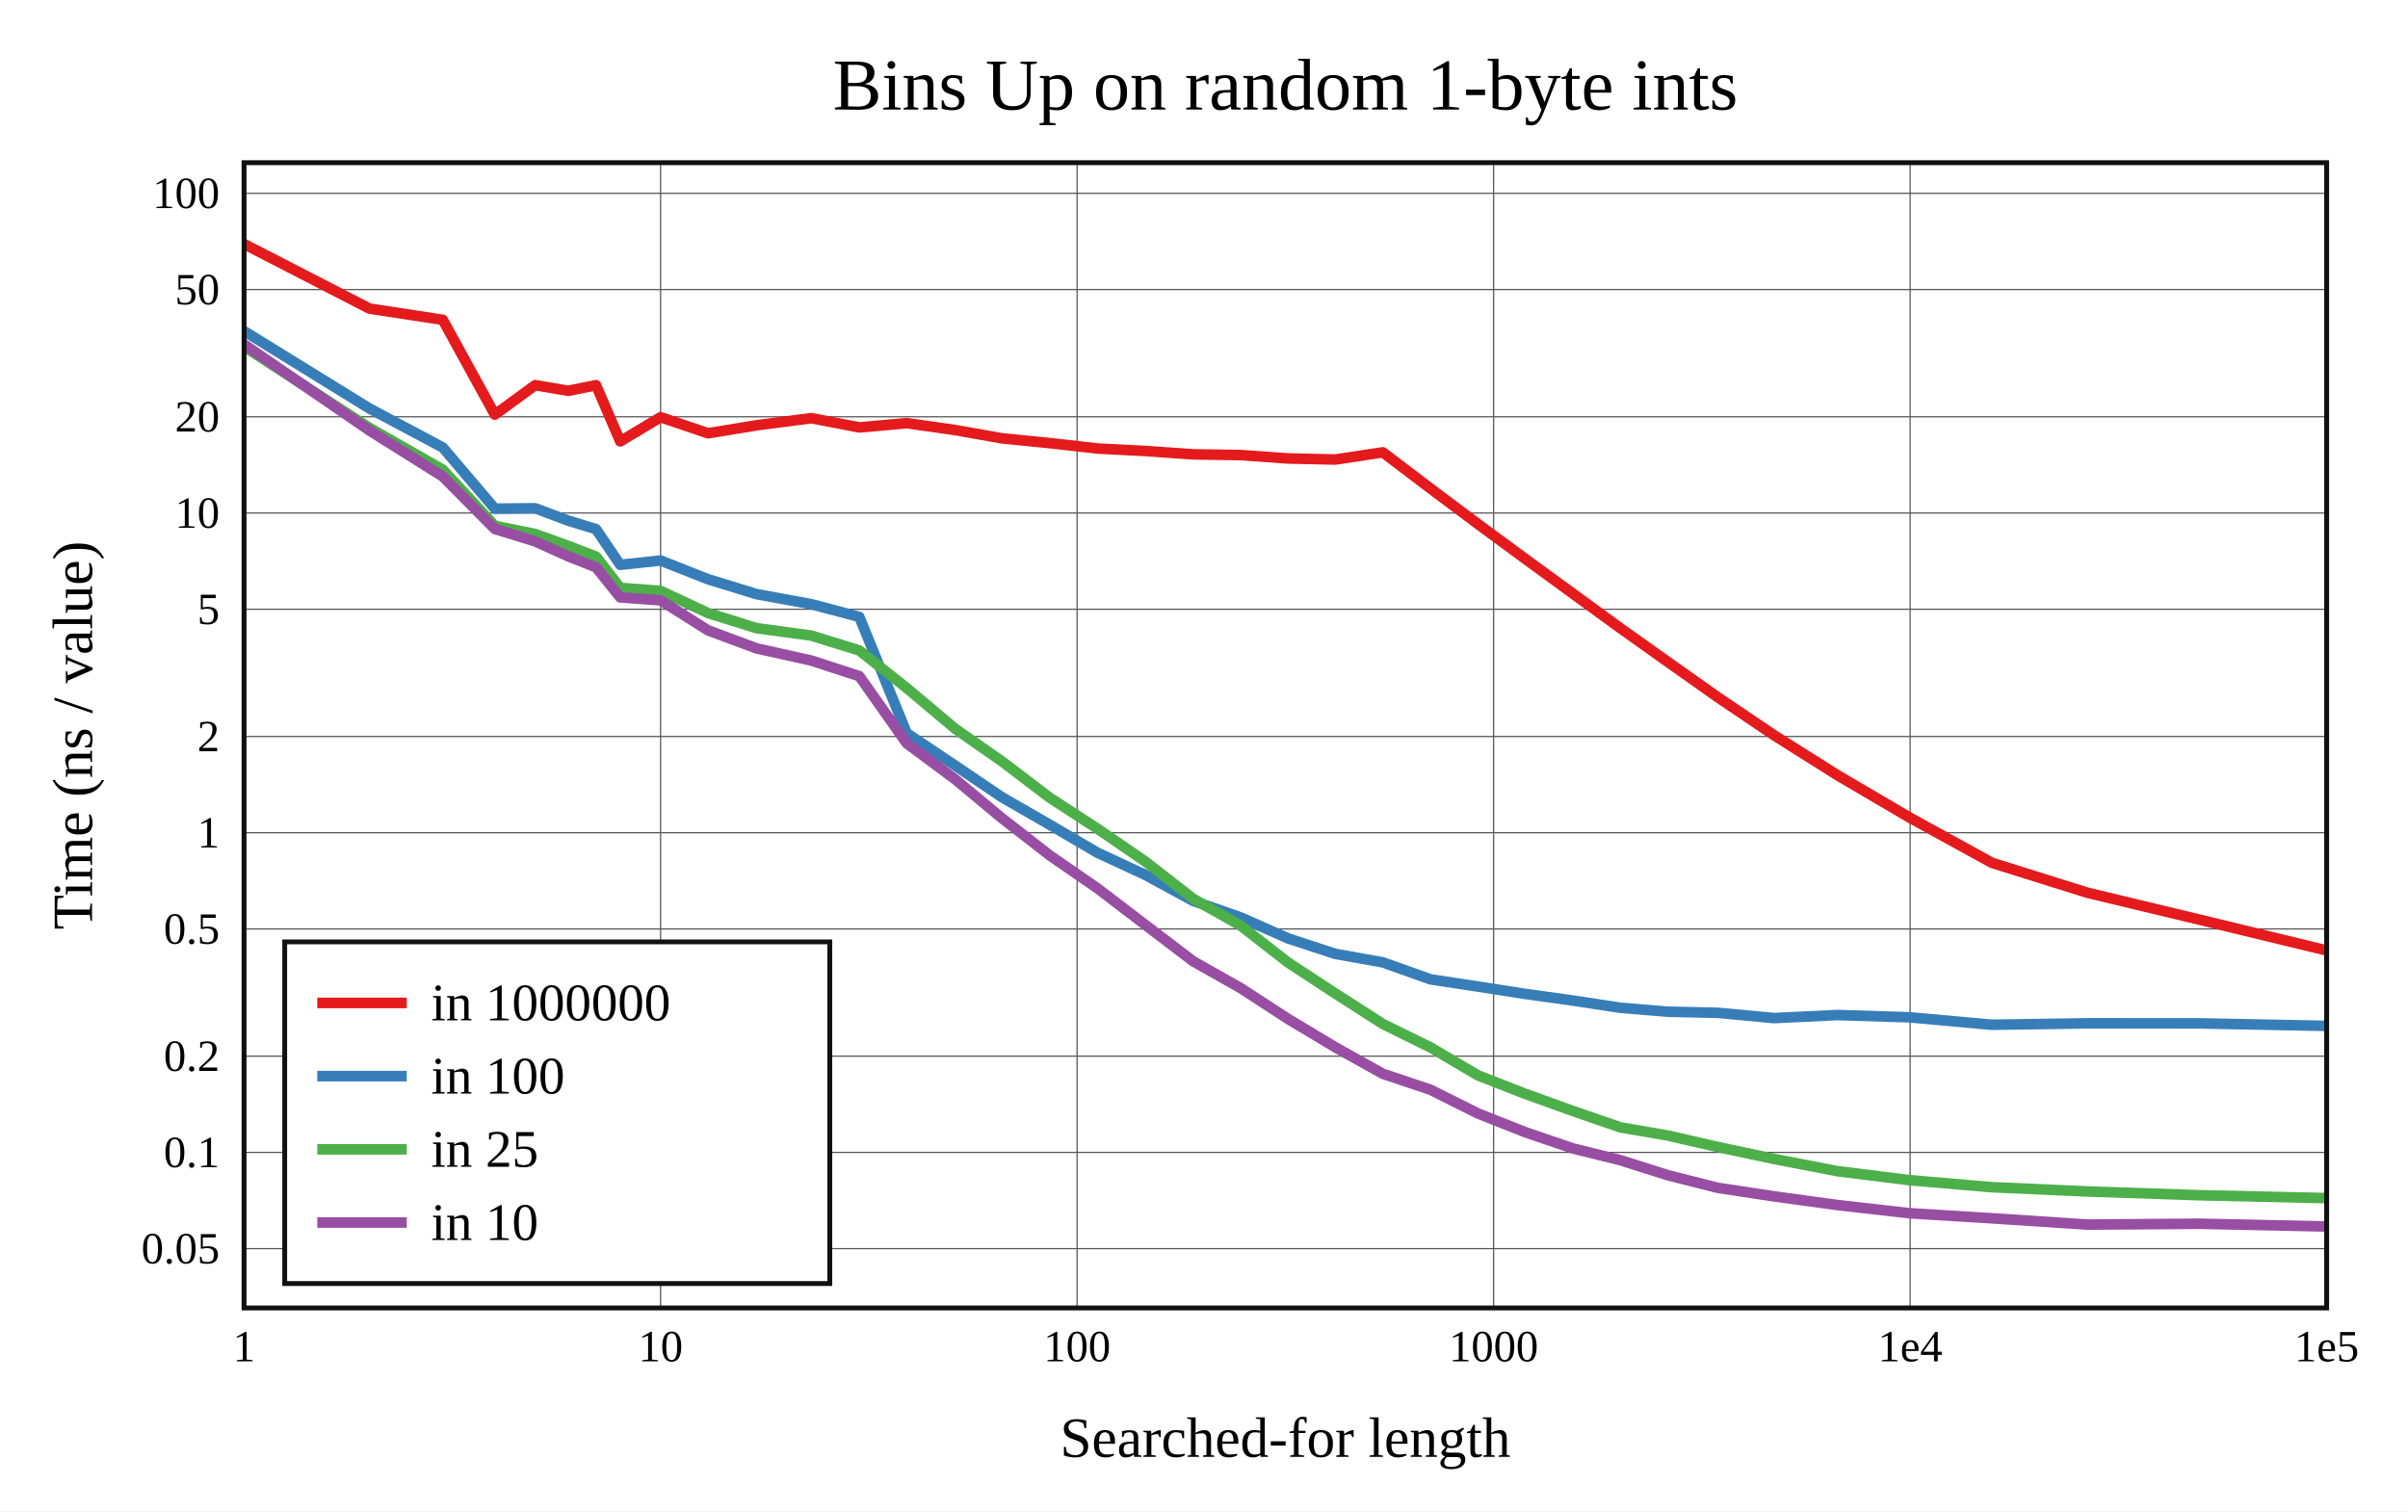
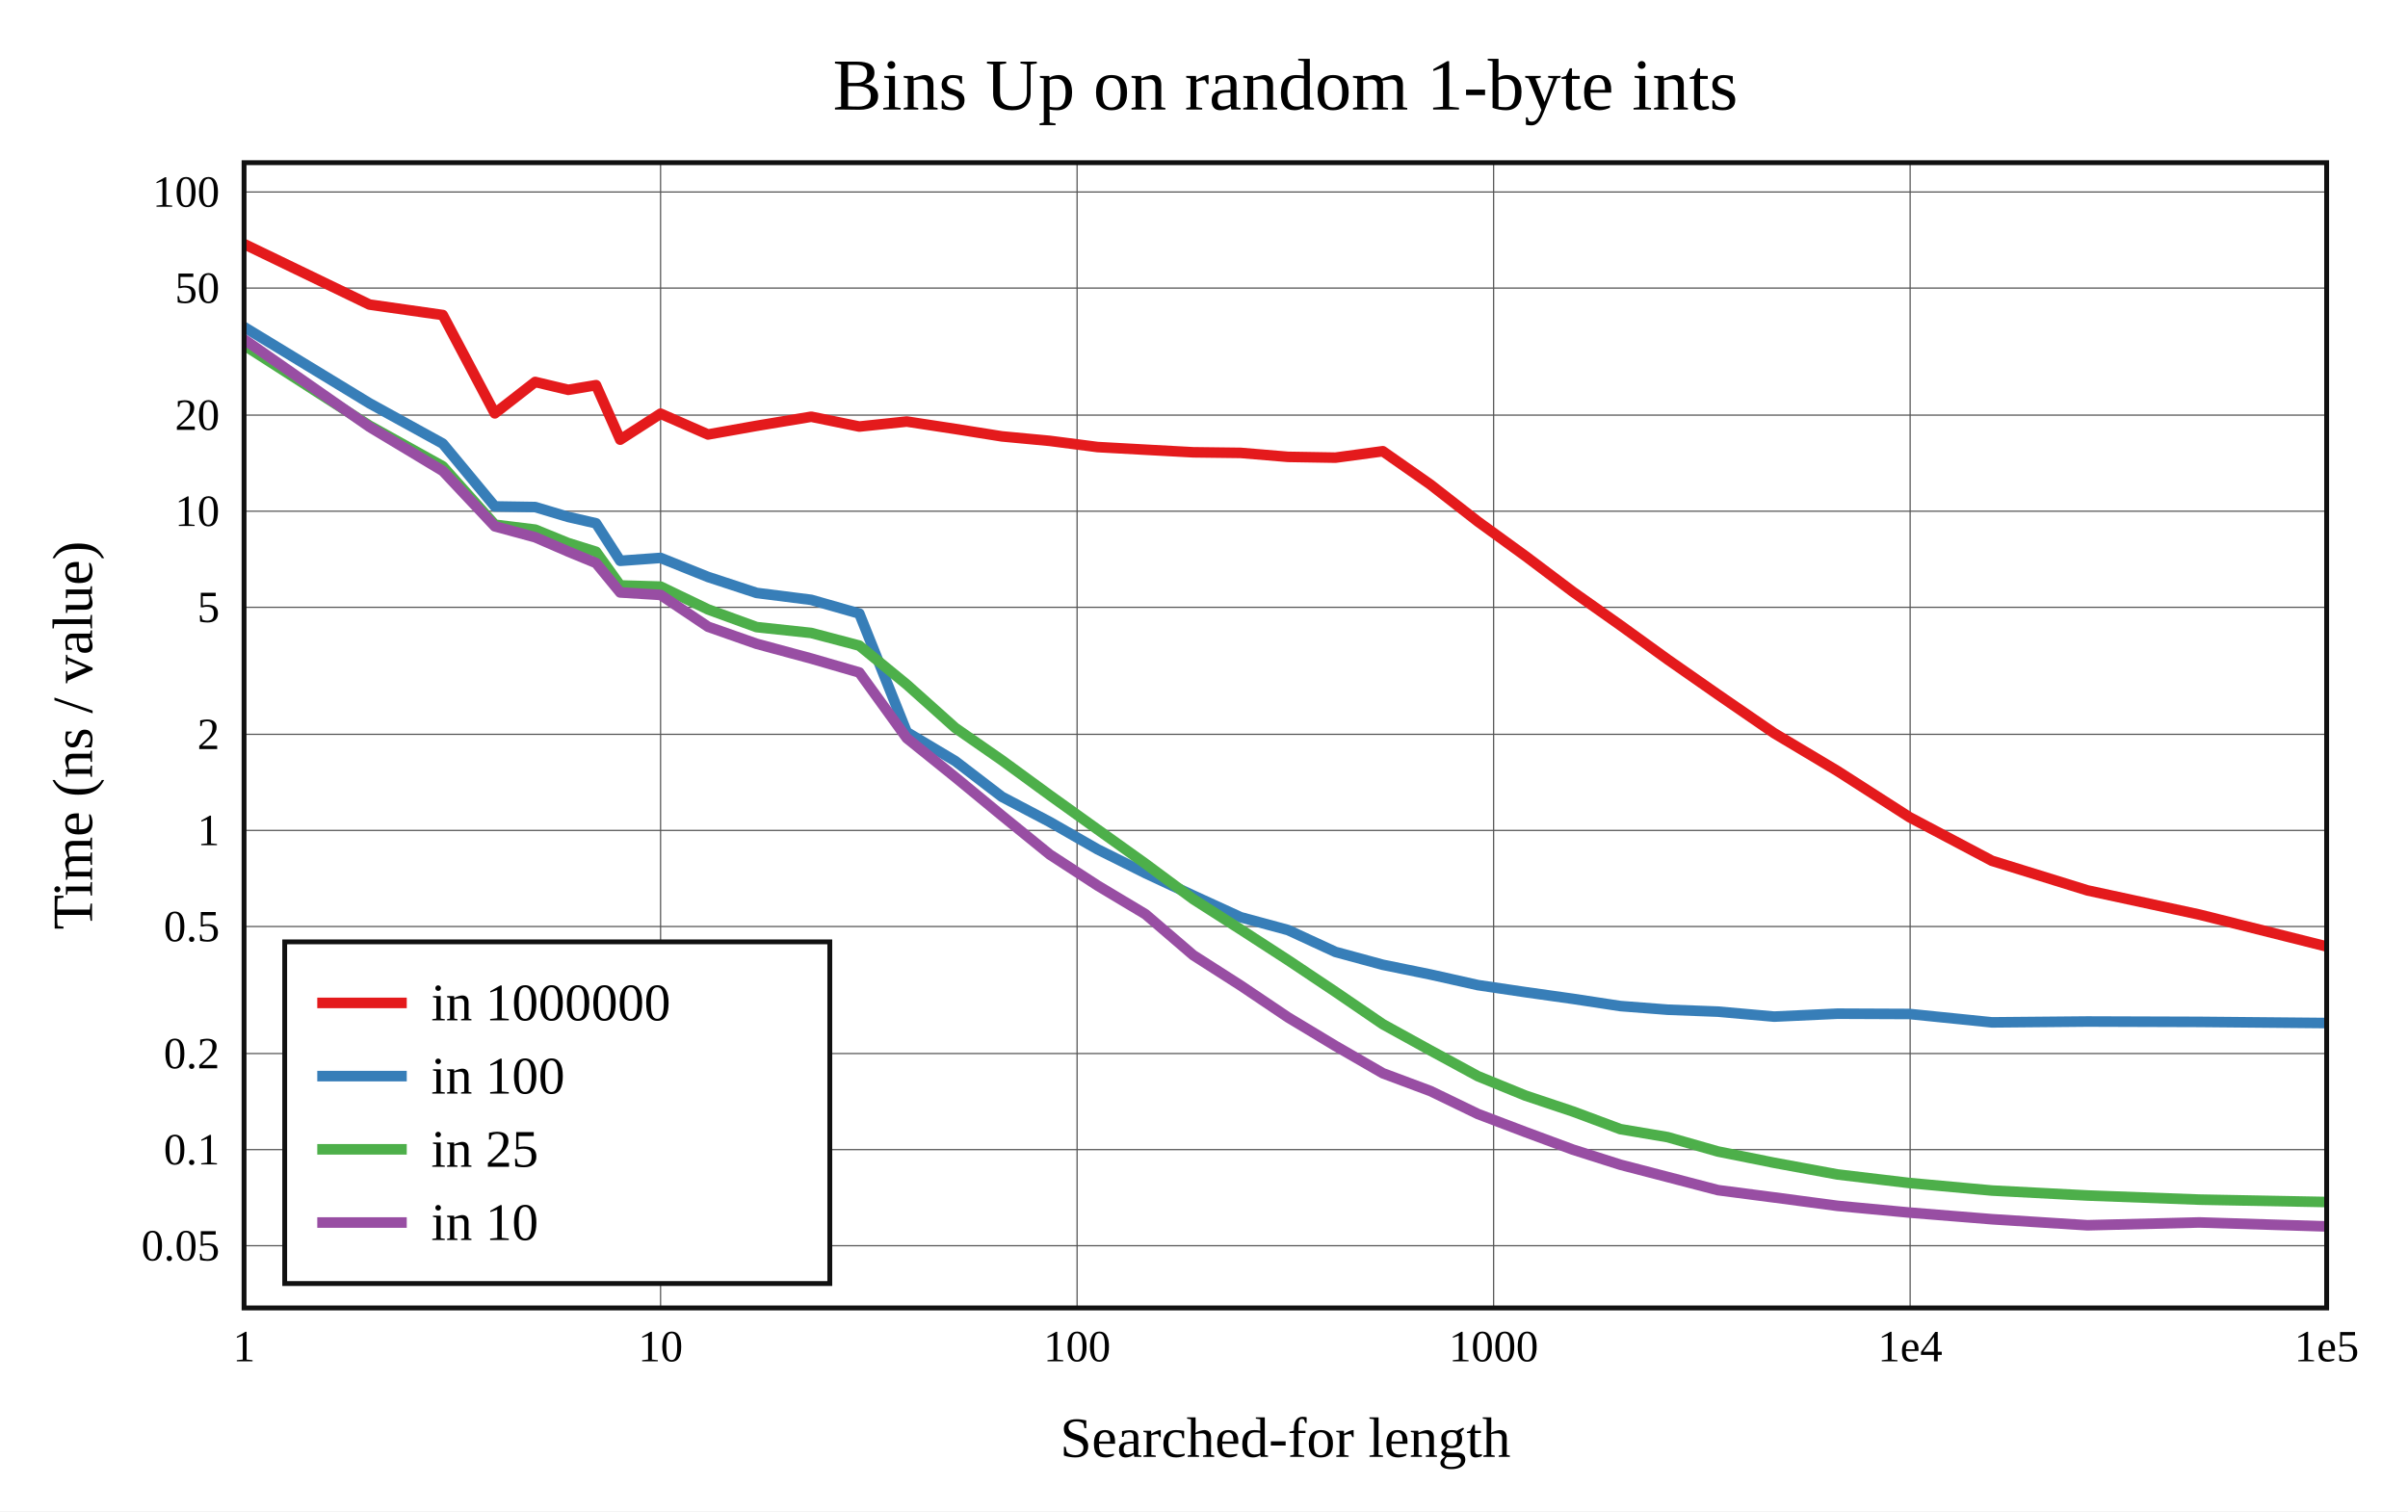
<svg xmlns="http://www.w3.org/2000/svg" viewBox="-60 -40 592 371.6" height="557.4" width="888">
  <g stroke-width="2.6" font-size="14px" text-anchor="middle">
    <defs>
      <clipPath id="clip">
        <rect x="0" y="0" width="512" height="281.6" />
      </clipPath>
    </defs>
    <rect fill="white" x="-60" y="-40" width="592" height="371.6" />
    <text dy="0.33em" font-size="18px" x="256" y="-19">Bins Up on random 1-byte ints</text>
    <text dy="0.33em" x="256" y="313.6">Searched-for length</text>
    <text dy="0.33em" transform="rotate(-90)" x="-140.8" y="-42">Time (ns / value)</text>
    <g stroke-width="0.3" stroke="#555">
      <path d="M102.4 0v281.6" />
      <path d="M204.8 0v281.6" />
      <path d="M307.2 0v281.6" />
      <path d="M409.6 0v281.6" />
-       <path d="M0 267.021h512" />
-       <path d="M0 243.357h512" />
-       <path d="M0 219.694h512" />
-       <path d="M0 188.413h512" />
-       <path d="M0 164.75h512" />
-       <path d="M0 141.086h512" />
-       <path d="M0 109.805h512" />
-       <path d="M0 86.142h512" />
-       <path d="M0 62.479h512" />
-       <path d="M0 31.198h512" />
-       <path d="M0 7.535h512" />
+       <path d="M0 266.301h512" />
+       <path d="M0 242.674h512" />
+       <path d="M0 219.046h512" />
+       <path d="M0 187.813h512" />
+       <path d="M0 164.185h512" />
+       <path d="M0 140.558h512" />
+       <path d="M0 109.324h512" />
+       <path d="M0 85.697h512" />
+       <path d="M0 62.069h512" />
+       <path d="M0 30.835h512" />
+       <path d="M0 7.208h512" />
    </g>
    <g font-size="11px">
      <text dy="0.33em" x="0" y="291.1">1</text>
      <text dy="0.33em" x="102.4" y="291.1">10</text>
      <text dy="0.33em" x="204.8" y="291.1">100</text>
      <text dy="0.33em" x="307.2" y="291.1">1000</text>
      <text dy="0.33em" x="409.6" y="291.1">1e4</text>
      <text dy="0.33em" x="512" y="291.1">1e5</text>
      <g text-anchor="end">
-         <text dy="0.33em" x="-6" y="267.021">0.05</text>
-         <text dy="0.33em" x="-6" y="243.357">0.1</text>
-         <text dy="0.33em" x="-6" y="219.694">0.2</text>
-         <text dy="0.33em" x="-6" y="188.413">0.5</text>
-         <text dy="0.33em" x="-6" y="164.75">1</text>
-         <text dy="0.33em" x="-6" y="141.086">2</text>
-         <text dy="0.33em" x="-6" y="109.805">5</text>
-         <text dy="0.33em" x="-6" y="86.142">10</text>
-         <text dy="0.33em" x="-6" y="62.479">20</text>
-         <text dy="0.33em" x="-6" y="31.198">50</text>
-         <text dy="0.33em" x="-6" y="7.535">100</text>
+         <text dy="0.33em" x="-6" y="266.301">0.05</text>
+         <text dy="0.33em" x="-6" y="242.674">0.1</text>
+         <text dy="0.33em" x="-6" y="219.046">0.2</text>
+         <text dy="0.33em" x="-6" y="187.813">0.5</text>
+         <text dy="0.33em" x="-6" y="164.185">1</text>
+         <text dy="0.33em" x="-6" y="140.558">2</text>
+         <text dy="0.33em" x="-6" y="109.324">5</text>
+         <text dy="0.33em" x="-6" y="85.697">10</text>
+         <text dy="0.33em" x="-6" y="62.069">20</text>
+         <text dy="0.33em" x="-6" y="30.835">50</text>
+         <text dy="0.33em" x="-6" y="7.208">100</text>
      </g>
    </g>
    <rect stroke-width="1.2" stroke="#111" fill="white" transform="translate(10,191.6)" x="0" y="0" width="134" height="84" />
    <g clip-path="url(#clip)" fill="none" stroke-linecap="round" stroke-linejoin="round">
-       <path stroke="#e41a1c" d="M0 20L30.825 35.878L48.857 38.64L61.651 61.941L71.575 54.708L79.683 56.089L86.538 54.721L92.476 68.525L102.4 62.585L114.068 66.537L125.998 64.575L139.441 62.822L151.257 65.094L162.925 64.049L174.855 65.75L186.321 67.781L198.093 68.953L209.84 70.28L221.63 70.894L233.344 71.718L245.012 71.896L256.666 72.727L268.302 72.987L279.962 71.224L291.655 80.097L303.347 88.85L315.011 97.435L326.69 105.957L338.358 114.454L350.017 122.745L362.35 131.468L376.165 140.797L391.737 150.608L409.431 161.002L429.714 172.158L453.201 179.517L480.713 186.12L513.383 194.039" />
-       <path stroke="#377eb8" d="M0 41.414L30.825 60.44L48.857 70.036L61.651 85.068L71.575 84.972L79.683 88.017L86.538 90.115L92.476 98.878L102.4 97.823L114.068 102.423L125.998 106.088L139.441 108.556L151.257 111.69L162.925 140.28L174.855 148.267L186.321 156.02L198.093 162.795L209.84 169.686L221.63 175.153L233.344 181.516L245.012 185.574L256.666 190.74L268.302 194.549L279.962 196.633L291.655 200.798L303.347 202.579L315.011 204.394L326.69 206.019L338.358 207.792L350.017 208.763L362.35 209.038L376.165 210.328L391.737 209.582L409.431 210.138L429.714 211.973L453.201 211.617L480.713 211.63L513.383 212.274" />
-       <path stroke="#4daf4a" d="M0 45.197L30.825 65.212L48.857 75.478L61.651 89.297L71.575 91.308L79.683 94.229L86.538 96.857L92.476 104.545L102.4 105.288L114.068 110.741L125.998 114.459L139.441 116.279L151.257 119.939L162.925 129.189L174.855 139.21L186.321 147.205L198.093 156.154L209.84 163.784L221.63 171.872L233.344 180.999L245.012 187.596L256.666 196.672L268.302 204.291L279.962 211.773L291.655 217.527L303.347 224.413L315.011 228.97L326.69 233.178L338.358 237.198L350.017 239.204L362.35 242.037L376.165 244.969L391.737 247.975L409.431 250.182L429.714 251.917L453.201 252.954L480.713 253.889L513.383 254.626" />
-       <path stroke="#984ea3" d="M0 44.678L30.825 65.848L48.857 77.166L61.651 90.061L71.575 93.119L79.683 96.781L86.538 99.495L92.476 106.886L102.4 107.619L114.068 114.997L125.998 119.428L139.441 122.419L151.257 126.26L162.925 142.786L174.855 151.635L186.321 161.181L198.093 170.334L209.84 178.444L221.63 187.449L233.344 196.369L245.012 202.957L256.666 210.542L268.302 217.52L279.962 224.023L291.655 227.938L303.347 233.781L315.011 238.402L326.69 242.382L338.358 245.272L350.017 248.965L362.35 252.079L376.165 254.173L391.737 256.302L409.431 258.313L429.714 259.56L453.201 261.107L480.713 260.897L513.383 261.6" />
+       <path stroke="#e41a1c" d="M0 20L30.825 34.884L48.857 37.462L61.651 61.637L71.575 53.916L79.683 55.85L86.538 54.709L92.476 68.104L102.4 61.718L114.068 66.83L125.998 64.705L139.441 62.468L151.257 64.882L162.925 63.653L174.855 65.474L186.321 67.301L198.093 68.404L209.84 69.925L221.63 70.575L233.344 71.214L245.012 71.358L256.666 72.337L268.302 72.529L279.962 70.951L291.655 79.136L303.347 88.253L315.011 96.714L326.69 105.512L338.358 113.747L350.017 122.175L362.35 130.779L376.165 140.28L391.737 149.577L409.431 160.928L429.714 171.655L453.201 178.937L480.713 184.882L513.383 193.072" />
+       <path stroke="#377eb8" d="M0 40.408L30.825 59.156L48.857 69.081L61.651 84.521L71.575 84.676L79.683 87.105L86.538 88.675L92.476 97.899L102.4 97.18L114.068 101.868L125.998 105.788L139.441 107.492L151.257 110.86L162.925 140.019L174.855 147.14L186.321 155.921L198.093 162.108L209.84 168.84L221.63 174.709L233.344 180.19L245.012 185.531L256.666 188.688L268.302 194.059L279.962 197.227L291.655 199.609L303.347 202.224L315.011 203.952L326.69 205.598L338.358 207.375L350.017 208.272L362.35 208.743L376.165 209.97L391.737 209.246L409.431 209.322L429.714 211.384L453.201 211.175L480.713 211.266L513.383 211.561" />
+       <path stroke="#4daf4a" d="M0 44.871L30.825 64.655L48.857 74.663L61.651 89.015L71.575 90.226L79.683 93.533L86.538 95.67L92.476 103.952L102.4 104.236L114.068 109.848L125.998 114.194L139.441 115.634L151.257 118.746L162.925 128.308L174.855 138.977L186.321 146.942L198.093 155.543L209.84 163.962L221.63 172.39L233.344 181.082L245.012 188.542L256.666 196.093L268.302 203.87L279.962 211.836L291.655 218.278L303.347 224.623L315.011 229.387L326.69 233.294L338.358 237.638L350.017 239.611L362.35 243.134L376.165 245.909L391.737 248.779L409.431 250.885L429.714 252.736L453.201 253.953L480.713 254.967L513.383 255.583" />
+       <path stroke="#984ea3" d="M0 43.452L30.825 64.949L48.857 75.792L61.651 89.413L71.575 92.103L79.683 95.614L86.538 98.444L92.476 105.675L102.4 106.281L114.068 114.105L125.998 118.296L139.441 121.925L151.257 125.354L162.925 141.492L174.855 151.103L186.321 160.553L198.093 170.115L209.84 177.748L221.63 184.812L233.344 194.859L245.012 202.32L256.666 210.163L268.302 217.168L279.962 223.892L291.655 228.261L303.347 233.915L315.011 238.347L326.69 242.674L338.358 246.385L350.017 249.413L362.35 252.634L376.165 254.433L391.737 256.499L409.431 258.153L429.714 259.788L453.201 261.273L480.713 260.58L513.383 261.6" />
    </g>
    <rect stroke-width="1.2" stroke="#111" fill="none" x="0" y="0" width="512" height="281.6" />
    <g transform="translate(10,191.6)" text-anchor="start" font-size="13px">
      <rect fill="white" opacity="0.6" x="0.65" y="0.65" width="132.7" height="82.7" />
      <path stroke="#e41a1c" d="M8 15h22" />
      <path stroke="#377eb8" d="M8 33h22" />
      <path stroke="#4daf4a" d="M8 51h22" />
      <path stroke="#984ea3" d="M8 69h22" />
      <text dy="0.33em" x="36" y="15">in 1000000</text>
      <text dy="0.33em" x="36" y="33">in 100</text>
      <text dy="0.33em" x="36" y="51">in 25</text>
      <text dy="0.33em" x="36" y="69">in 10</text>
    </g>
  </g>
</svg>
